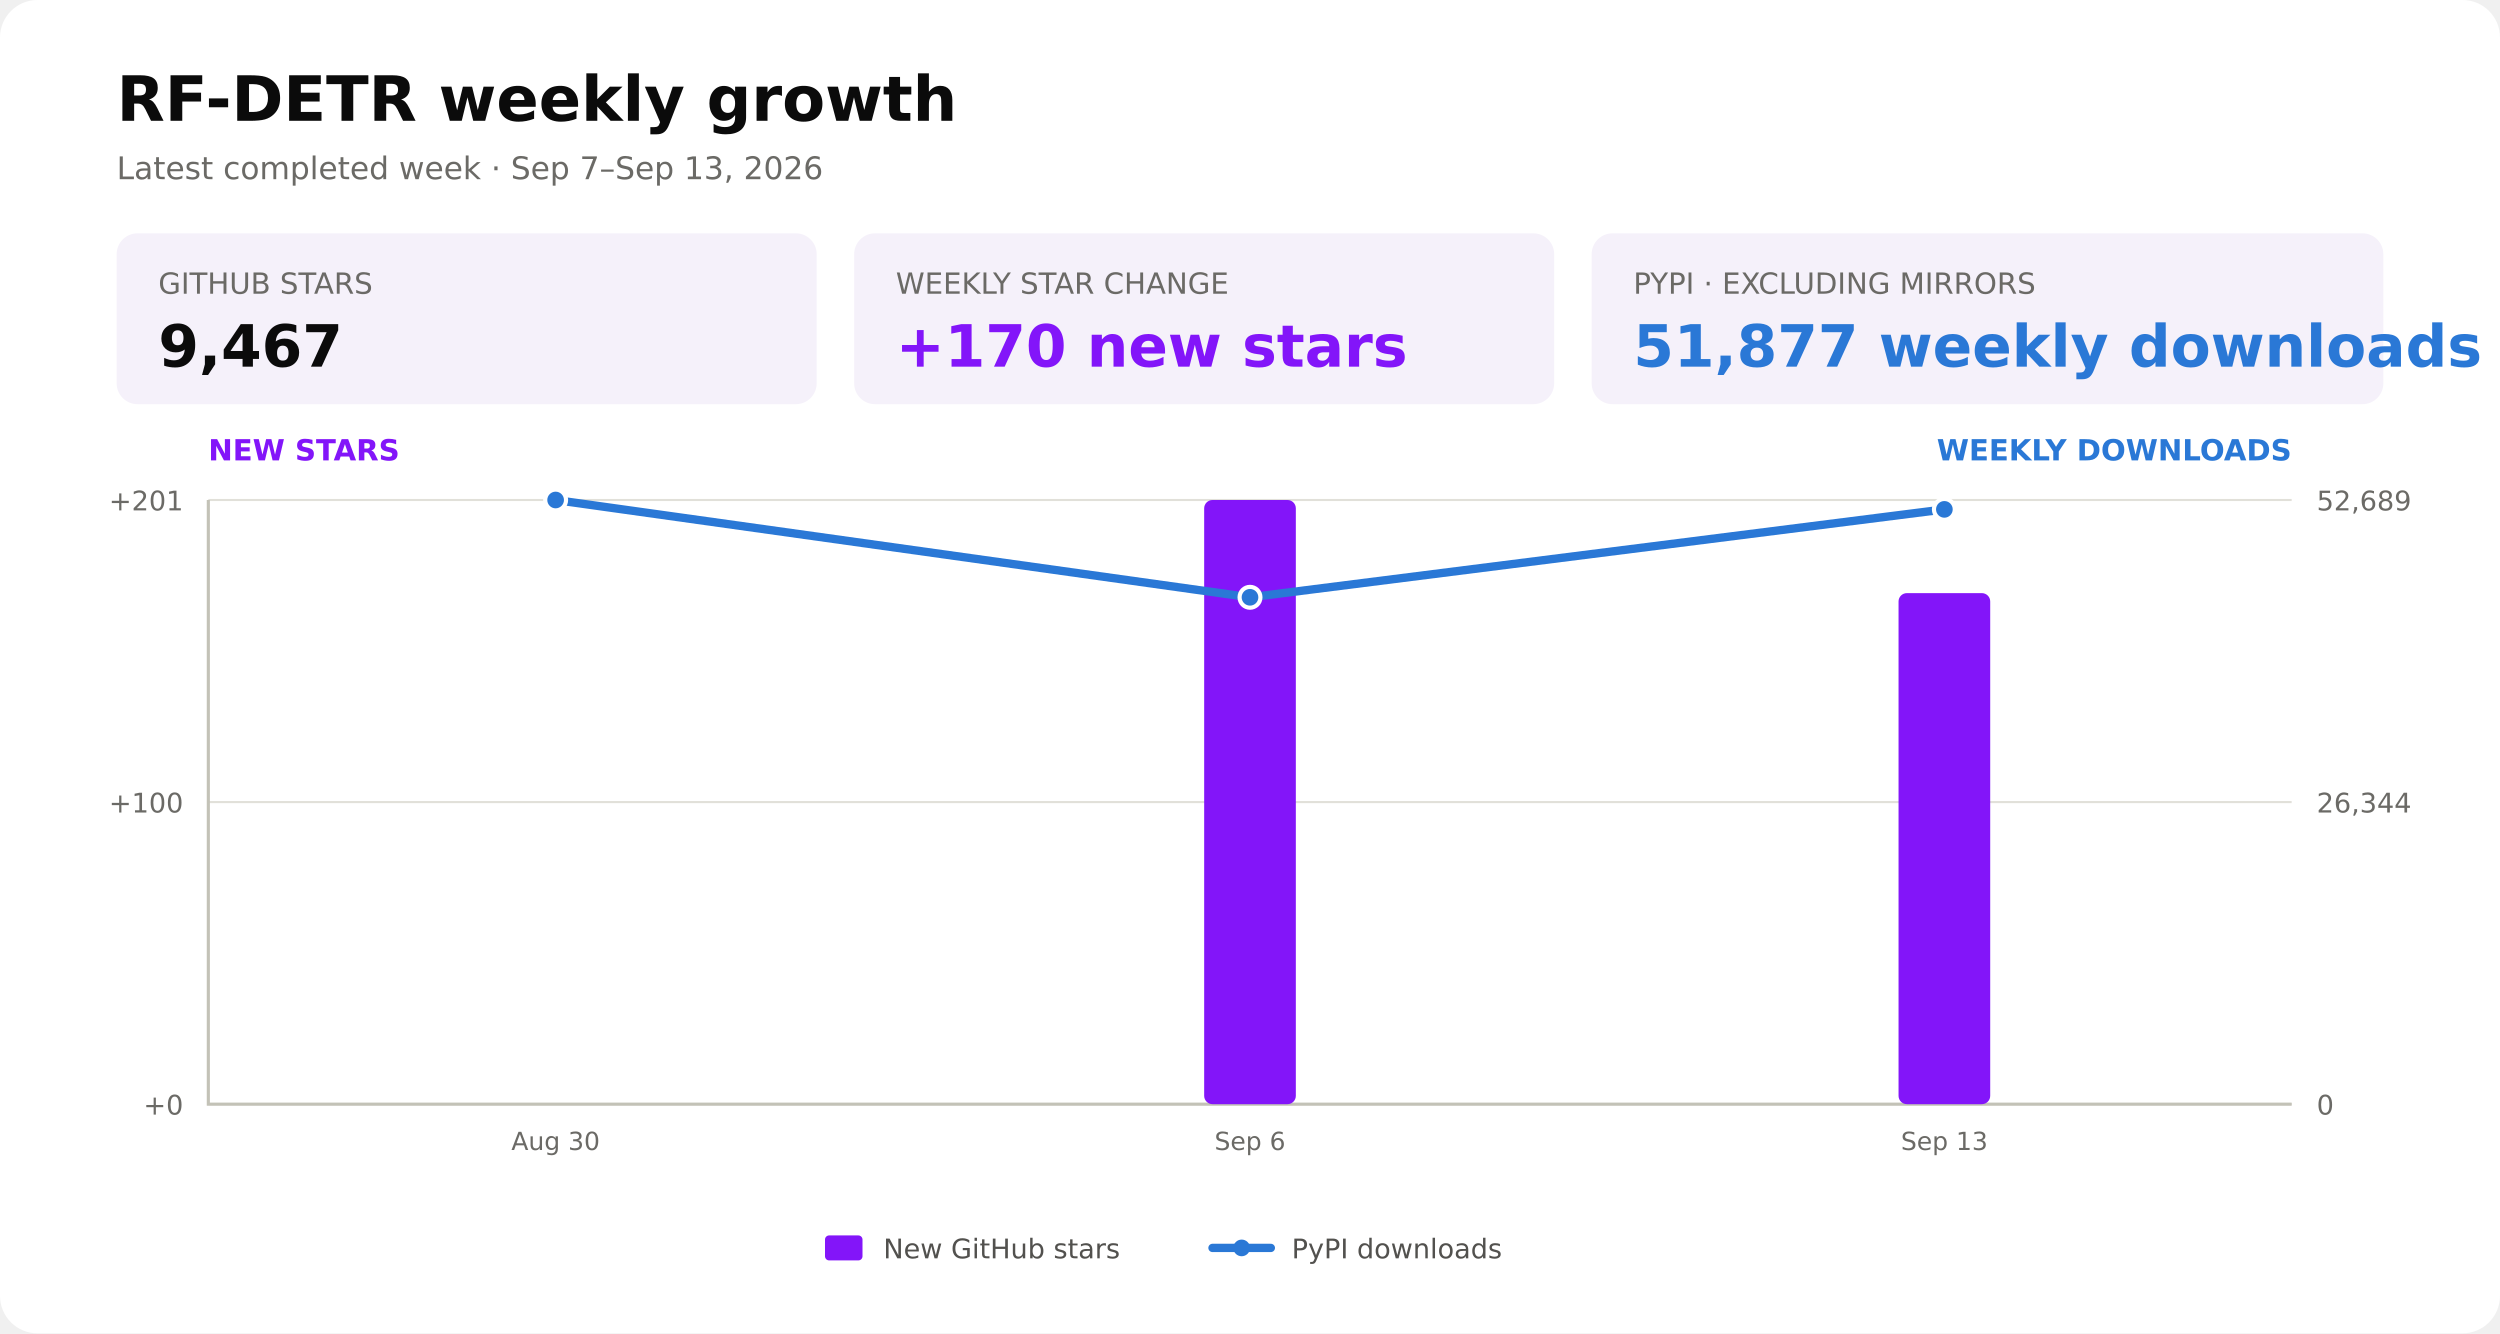
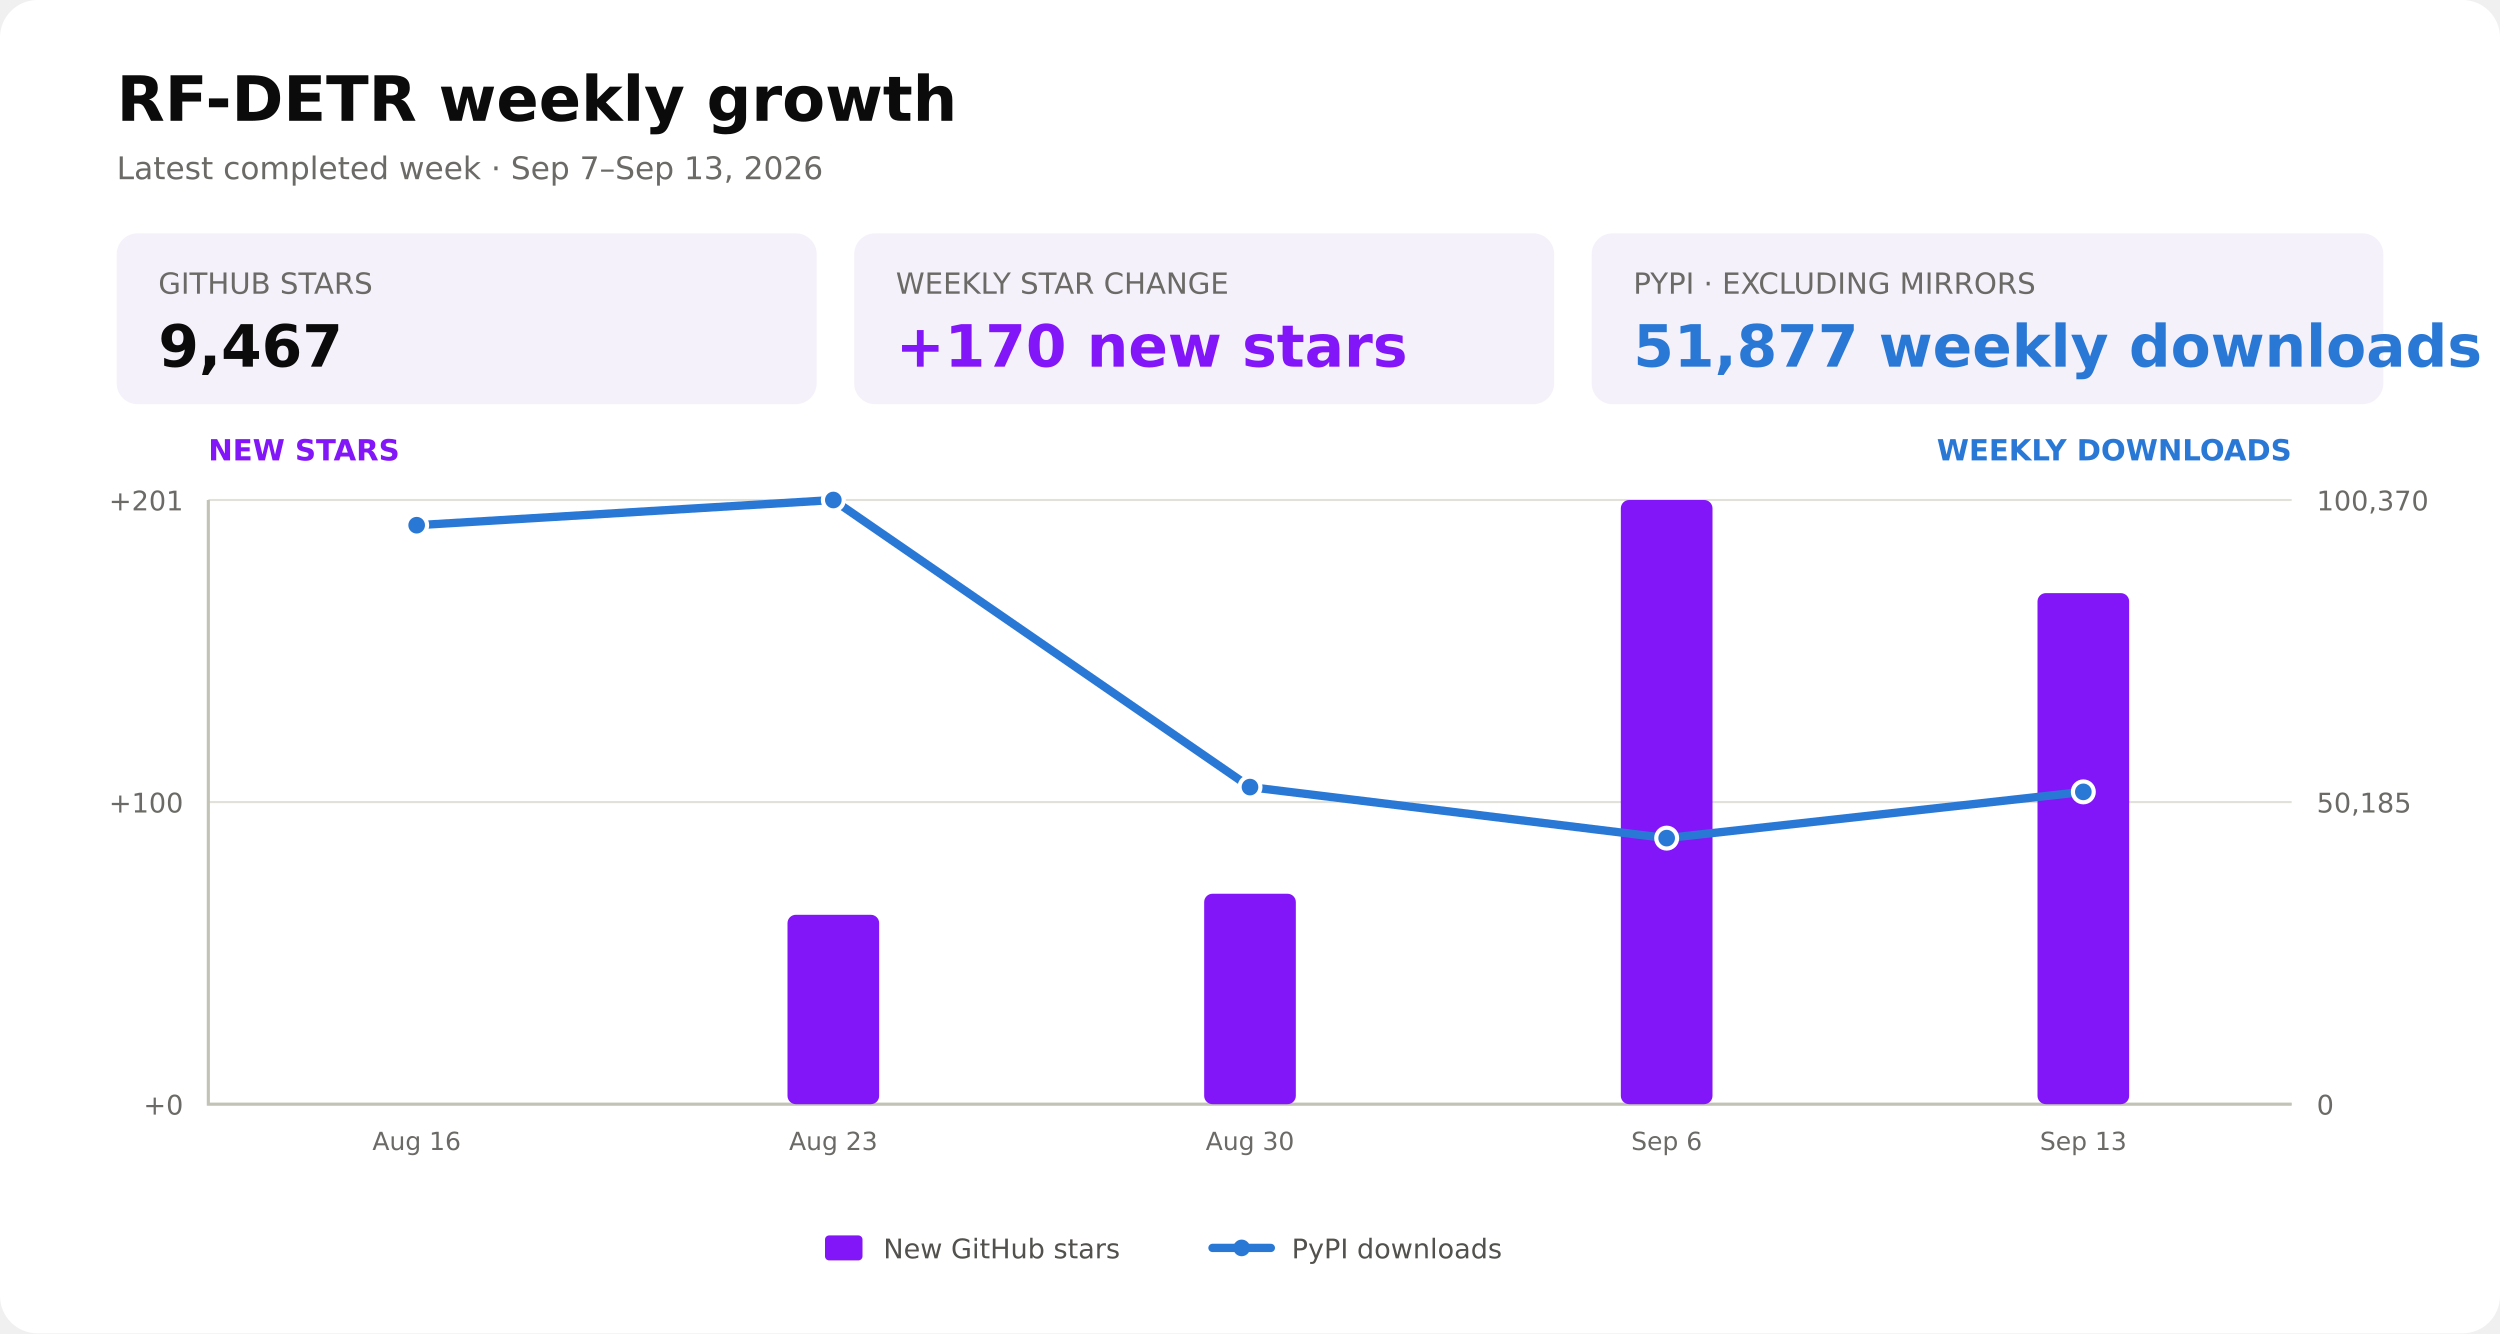
<svg xmlns="http://www.w3.org/2000/svg" width="1200" height="640" viewBox="0 0 1200 640" role="img" aria-labelledby="title description">
  <rect width="1200" height="640" rx="18" fill="#ffffff" />
  <text x="56" y="58" fill="#0b0b0b" font-family="DejaVu Sans, Arial, sans-serif" font-size="30" font-weight="700">RF-DETR weekly growth</text>
  <text x="56" y="86" fill="#6b6a66" font-family="DejaVu Sans, Arial, sans-serif" font-size="15">Latest completed week · Sep 7–Sep 13, 2026</text>
  <g font-family="DejaVu Sans, Arial, sans-serif">
    <rect x="56" y="112" width="336" height="82" rx="10" fill="#f5f1fa" />
    <text x="76" y="141" fill="#6b6a66" font-size="14">GITHUB STARS</text>
    <text x="76" y="176" fill="#0b0b0b" font-size="28" font-weight="700">9,467</text>
    <rect x="410" y="112" width="336" height="82" rx="10" fill="#f5f1fa" />
    <text x="430" y="141" fill="#6b6a66" font-size="14">WEEKLY STAR CHANGE</text>
    <text x="430" y="176" fill="#8315f9" font-size="28" font-weight="700">+170 new stars</text>
    <rect x="764" y="112" width="380" height="82" rx="10" fill="#f5f1fa" />
    <text x="784" y="141" fill="#6b6a66" font-size="14">PYPI · EXCLUDING MIRRORS</text>
    <text x="784" y="176" fill="#2a78d6" font-size="28" font-weight="700">51,877 weekly downloads</text>
  </g>
  <g aria-hidden="true" fill="none" stroke="#e1e0d9" stroke-width="1">
    <path d="M100 530.0H1100" />
    <path d="M100 385.0H1100" />
    <path d="M100 240.0H1100" />
  </g>
  <path d="M100 240V530H1100" fill="none" stroke="#c3c2b7" stroke-width="1.5" />
  <g fill="#6b6a66" font-family="DejaVu Sans, Arial, sans-serif" font-size="13">
    <text x="88" y="535.0" text-anchor="end">+0</text>
    <text x="1112" y="535.0" text-anchor="start">0</text>
    <text x="88" y="390.0" text-anchor="end">+100</text>
-     <text x="1112" y="390.0" text-anchor="start">26,344</text>
+     <text x="1112" y="390.0" text-anchor="start">50,185</text>
    <text x="88" y="245.0" text-anchor="end">+201</text>
-     <text x="1112" y="245.0" text-anchor="start">52,689</text>
+     <text x="1112" y="245.0" text-anchor="start">100,370</text>
    <text x="100" y="221" fill="#8315f9" font-size="14" font-weight="700">NEW STARS</text>
    <text x="1100" y="221" fill="#2a78d6" font-size="14" font-weight="700" text-anchor="end">WEEKLY DOWNLOADS</text>
  </g>
  <g id="weekly-stars-bars">
-     <rect x="578.0" y="240.0" width="44.0" height="290.0" rx="4" fill="#8315f9" />
-     <rect x="911.3" y="284.7" width="44.0" height="245.3" rx="4" fill="#8315f9" />
+     <rect x="378.0" y="439.1" width="44.0" height="90.9" rx="4" fill="#8315f9" />
+     <rect x="578.0" y="429.0" width="44.0" height="101.0" rx="4" fill="#8315f9" />
+     <rect x="778.0" y="240.0" width="44.0" height="290.0" rx="4" fill="#8315f9" />
+     <rect x="978.0" y="284.7" width="44.0" height="245.3" rx="4" fill="#8315f9" />
  </g>
  <g id="weekly-downloads-line">
-     <polyline points="266.7,240.0 600.0,286.7 933.3,244.5" fill="none" stroke="#2a78d6" stroke-width="4" stroke-linecap="round" stroke-linejoin="round" />
-     <circle cx="266.7" cy="240.0" r="5" fill="#2a78d6" stroke="#ffffff" stroke-width="2" />
-     <circle cx="600.0" cy="286.7" r="5" fill="#2a78d6" stroke="#ffffff" stroke-width="2" />
-     <circle cx="933.3" cy="244.5" r="5" fill="#2a78d6" stroke="#ffffff" stroke-width="2" />
+     <polyline points="200.0,252.1 400.0,240.0 600.0,377.8 800.0,402.3 1000.0,380.1" fill="none" stroke="#2a78d6" stroke-width="4" stroke-linecap="round" stroke-linejoin="round" />
+     <circle cx="200.0" cy="252.1" r="5" fill="#2a78d6" stroke="#ffffff" stroke-width="2" />
+     <circle cx="400.0" cy="240.0" r="5" fill="#2a78d6" stroke="#ffffff" stroke-width="2" />
+     <circle cx="600.0" cy="377.8" r="5" fill="#2a78d6" stroke="#ffffff" stroke-width="2" />
+     <circle cx="800.0" cy="402.3" r="5" fill="#2a78d6" stroke="#ffffff" stroke-width="2" />
+     <circle cx="1000.0" cy="380.1" r="5" fill="#2a78d6" stroke="#ffffff" stroke-width="2" />
  </g>
  <g fill="#6b6a66" font-family="DejaVu Sans, Arial, sans-serif" font-size="12" text-anchor="middle">
-     <text x="266.7" y="552">Aug 30</text>
-     <text x="600.0" y="552">Sep 6</text>
-     <text x="933.3" y="552">Sep 13</text>
+     <text x="200.0" y="552">Aug 16</text>
+     <text x="400.0" y="552">Aug 23</text>
+     <text x="600.0" y="552">Aug 30</text>
+     <text x="800.0" y="552">Sep 6</text>
+     <text x="1000.0" y="552">Sep 13</text>
  </g>
  <g font-family="DejaVu Sans, Arial, sans-serif" font-size="13" fill="#52514e">
    <rect x="396" y="593" width="18" height="12" rx="2" fill="#8315f9" />
    <text x="424" y="604">New GitHub stars</text>
    <path d="M582 599H610" fill="none" stroke="#2a78d6" stroke-width="4" stroke-linecap="round" />
    <circle cx="596" cy="599" r="4" fill="#2a78d6" />
    <text x="620" y="604">PyPI downloads</text>
  </g>
</svg>
